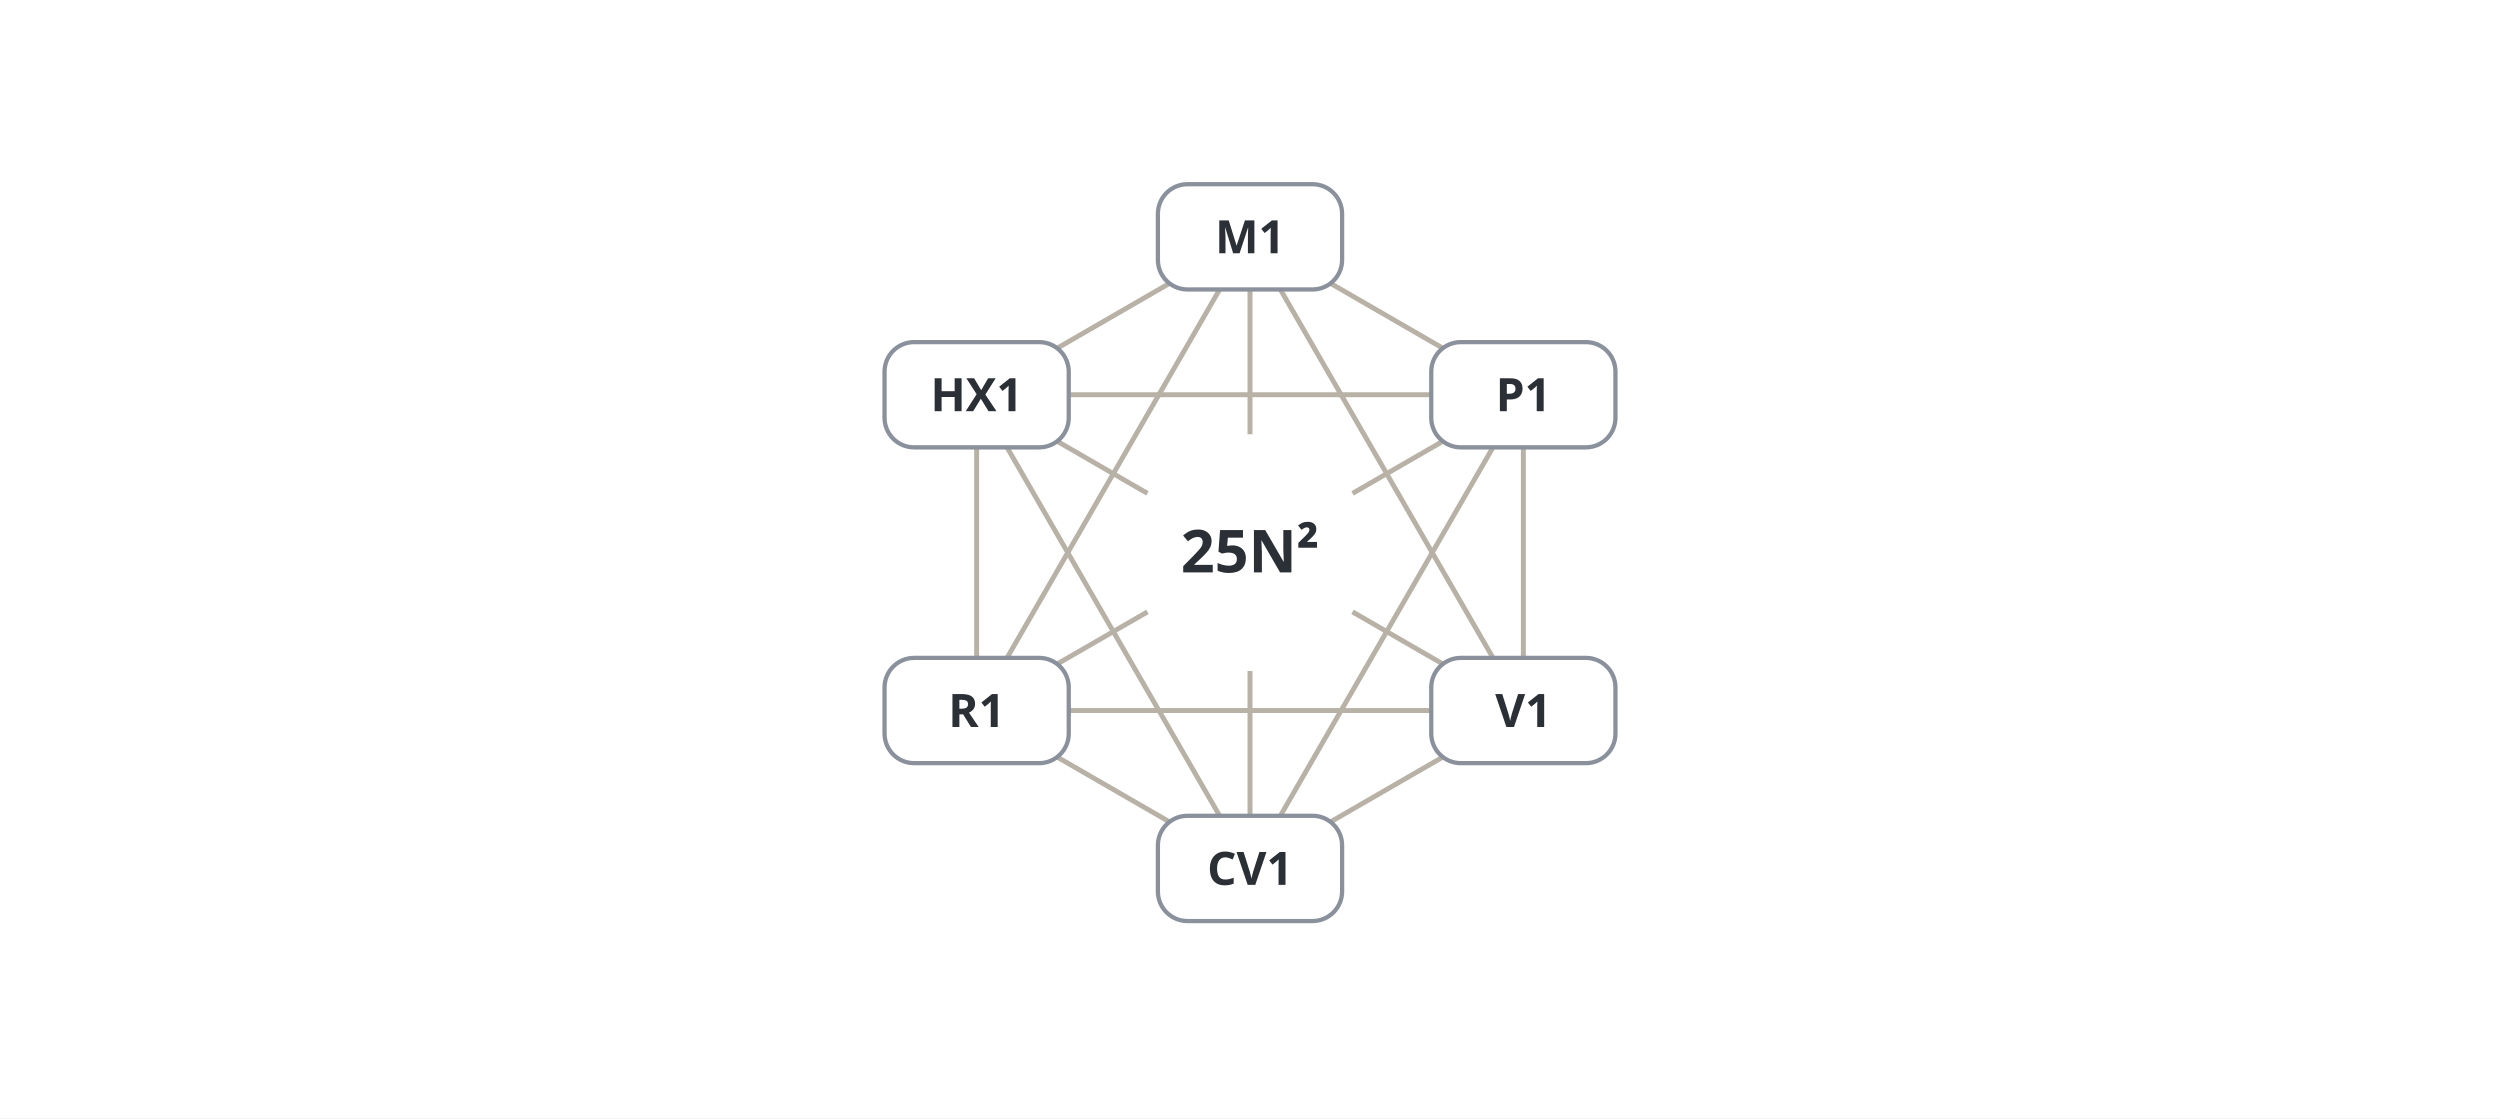
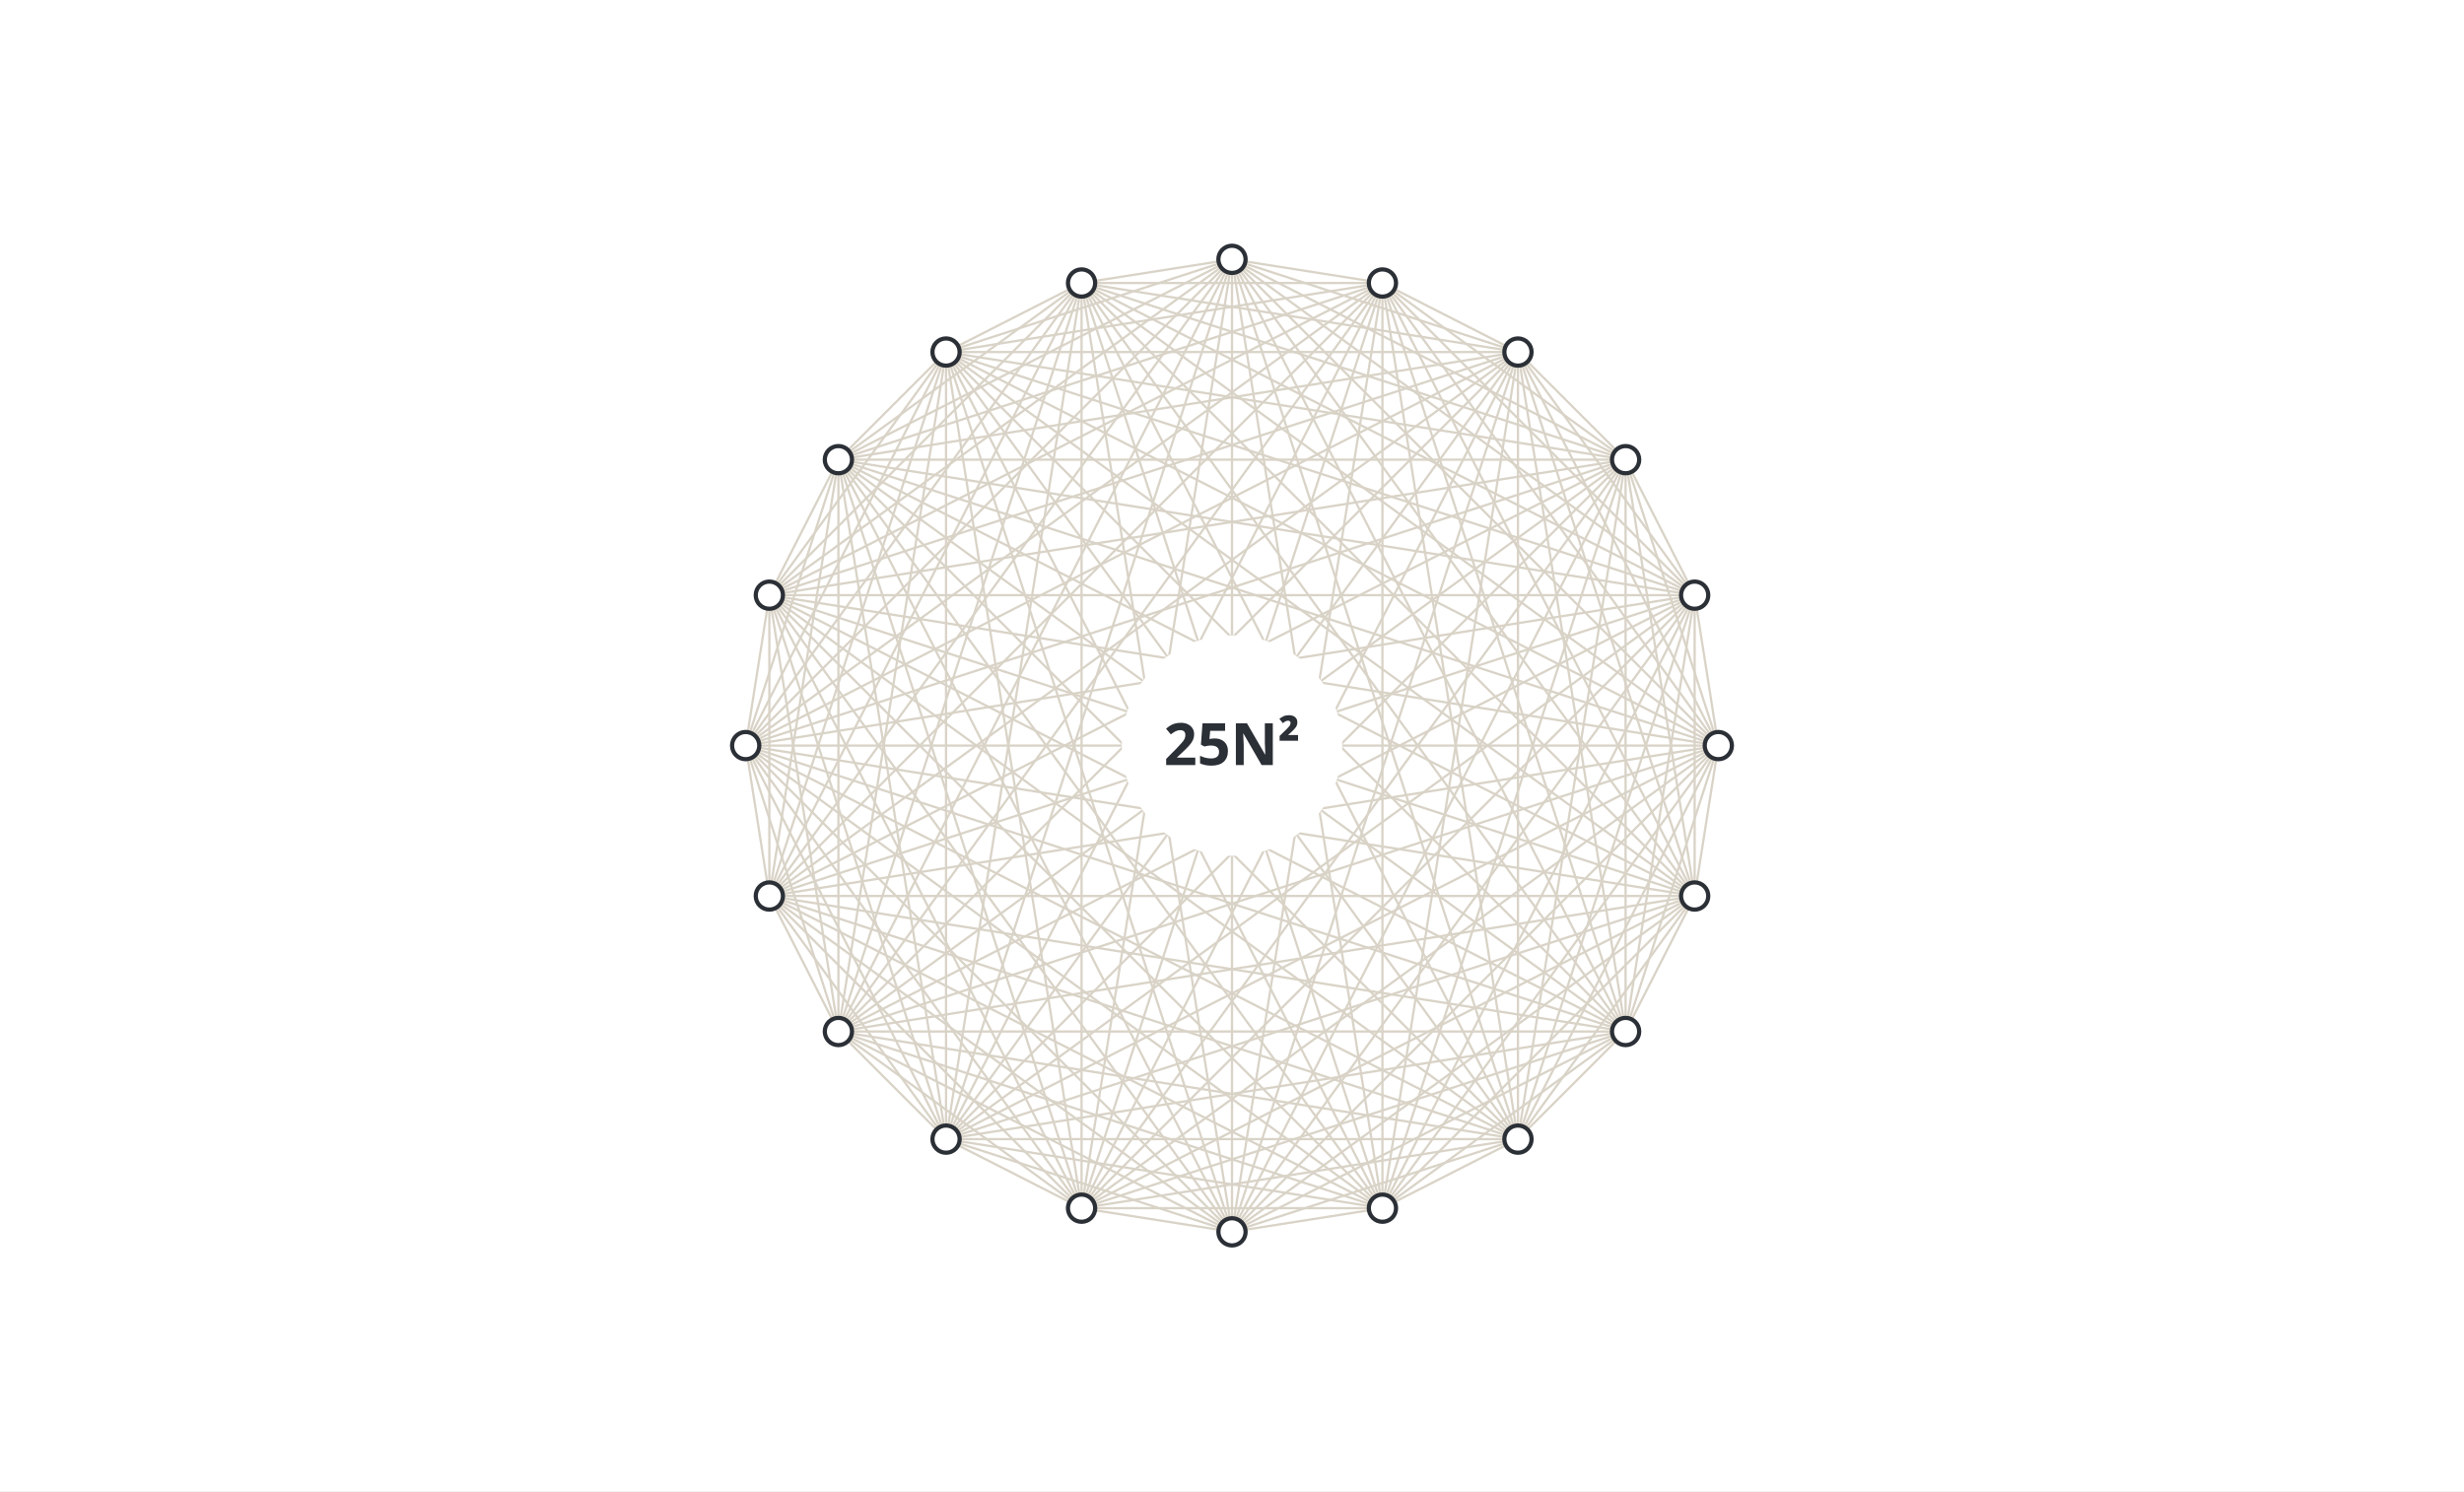
- <svg xmlns="http://www.w3.org/2000/svg" width="760" height="340" viewBox="0 0 760 340">
-   <rect width="760" height="340" fill="#ffffff" />
-   <line x1="380.0" y1="72.0" x2="463.1" y2="120.0" stroke="#b7b1a6" stroke-width="1.5" />
-   <line x1="380.0" y1="72.0" x2="463.1" y2="216.0" stroke="#b7b1a6" stroke-width="1.5" />
-   <line x1="380.0" y1="72.0" x2="380.0" y2="264.0" stroke="#b7b1a6" stroke-width="1.5" />
-   <line x1="380.0" y1="72.0" x2="296.9" y2="216.0" stroke="#b7b1a6" stroke-width="1.5" />
-   <line x1="380.0" y1="72.0" x2="296.9" y2="120.0" stroke="#b7b1a6" stroke-width="1.5" />
-   <line x1="463.1" y1="120.0" x2="463.1" y2="216.0" stroke="#b7b1a6" stroke-width="1.5" />
-   <line x1="463.1" y1="120.0" x2="380.0" y2="264.0" stroke="#b7b1a6" stroke-width="1.5" />
-   <line x1="463.1" y1="120.0" x2="296.9" y2="216.0" stroke="#b7b1a6" stroke-width="1.5" />
-   <line x1="463.1" y1="120.0" x2="296.9" y2="120.0" stroke="#b7b1a6" stroke-width="1.5" />
-   <line x1="463.1" y1="216.0" x2="380.0" y2="264.0" stroke="#b7b1a6" stroke-width="1.5" />
-   <line x1="463.1" y1="216.0" x2="296.9" y2="216.0" stroke="#b7b1a6" stroke-width="1.5" />
-   <line x1="463.1" y1="216.0" x2="296.9" y2="120.0" stroke="#b7b1a6" stroke-width="1.5" />
-   <line x1="380.0" y1="264.0" x2="296.9" y2="216.0" stroke="#b7b1a6" stroke-width="1.5" />
-   <line x1="380.0" y1="264.0" x2="296.9" y2="120.0" stroke="#b7b1a6" stroke-width="1.5" />
-   <line x1="296.9" y1="216.0" x2="296.9" y2="120.0" stroke="#b7b1a6" stroke-width="1.5" />
-   <circle cx="380" cy="168" r="36" fill="#ffffff" />
-   <text x="380.0" y="174.0" text-anchor="middle" fill="#2b2f36" font-family="Source Sans Pro, sans-serif" font-size="18" font-weight="600">25N²</text>
-   <rect x="352.0" y="56.0" width="56" height="32" rx="9" fill="#ffffff" stroke="#8a919c" stroke-width="1.3" />
-   <text x="380.0" y="77.0" text-anchor="middle" fill="#2b2f36" font-family="Source Sans Pro, sans-serif" font-size="14" font-weight="600">M1</text>
-   <rect x="435.1" y="104.0" width="56" height="32" rx="9" fill="#ffffff" stroke="#8a919c" stroke-width="1.3" />
-   <text x="463.1" y="125.0" text-anchor="middle" fill="#2b2f36" font-family="Source Sans Pro, sans-serif" font-size="14" font-weight="600">P1</text>
-   <rect x="435.1" y="200.0" width="56" height="32" rx="9" fill="#ffffff" stroke="#8a919c" stroke-width="1.3" />
-   <text x="463.1" y="221.0" text-anchor="middle" fill="#2b2f36" font-family="Source Sans Pro, sans-serif" font-size="14" font-weight="600">V1</text>
-   <rect x="352.0" y="248.0" width="56" height="32" rx="9" fill="#ffffff" stroke="#8a919c" stroke-width="1.3" />
-   <text x="380.0" y="269.0" text-anchor="middle" fill="#2b2f36" font-family="Source Sans Pro, sans-serif" font-size="14" font-weight="600">CV1</text>
-   <rect x="268.9" y="200.0" width="56" height="32" rx="9" fill="#ffffff" stroke="#8a919c" stroke-width="1.3" />
-   <text x="296.9" y="221.0" text-anchor="middle" fill="#2b2f36" font-family="Source Sans Pro, sans-serif" font-size="14" font-weight="600">R1</text>
-   <rect x="268.9" y="104.0" width="56" height="32" rx="9" fill="#ffffff" stroke="#8a919c" stroke-width="1.3" />
-   <text x="296.9" y="125.0" text-anchor="middle" fill="#2b2f36" font-family="Source Sans Pro, sans-serif" font-size="14" font-weight="600">HX1</text>
+ <svg xmlns="http://www.w3.org/2000/svg" width="760" height="460" viewBox="0 0 760 460">
+   <rect width="760" height="460" fill="#ffffff" />
+   <line x1="380.0" y1="80.0" x2="426.4" y2="87.3" stroke="#d9d3c7" stroke-width="0.7" />
+   <line x1="380.0" y1="80.0" x2="468.2" y2="108.6" stroke="#d9d3c7" stroke-width="0.7" />
+   <line x1="380.0" y1="80.0" x2="501.4" y2="141.8" stroke="#d9d3c7" stroke-width="0.7" />
+   <line x1="380.0" y1="80.0" x2="522.7" y2="183.6" stroke="#d9d3c7" stroke-width="0.7" />
+   <line x1="380.0" y1="80.0" x2="530.0" y2="230.0" stroke="#d9d3c7" stroke-width="0.7" />
+   <line x1="380.0" y1="80.0" x2="522.7" y2="276.4" stroke="#d9d3c7" stroke-width="0.7" />
+   <line x1="380.0" y1="80.0" x2="501.4" y2="318.2" stroke="#d9d3c7" stroke-width="0.7" />
+   <line x1="380.0" y1="80.0" x2="468.2" y2="351.4" stroke="#d9d3c7" stroke-width="0.7" />
+   <line x1="380.0" y1="80.0" x2="426.4" y2="372.7" stroke="#d9d3c7" stroke-width="0.7" />
+   <line x1="380.0" y1="80.0" x2="380.0" y2="380.0" stroke="#d9d3c7" stroke-width="0.7" />
+   <line x1="380.0" y1="80.0" x2="333.6" y2="372.7" stroke="#d9d3c7" stroke-width="0.7" />
+   <line x1="380.0" y1="80.0" x2="291.8" y2="351.4" stroke="#d9d3c7" stroke-width="0.7" />
+   <line x1="380.0" y1="80.0" x2="258.6" y2="318.2" stroke="#d9d3c7" stroke-width="0.7" />
+   <line x1="380.0" y1="80.0" x2="237.3" y2="276.4" stroke="#d9d3c7" stroke-width="0.7" />
+   <line x1="380.0" y1="80.0" x2="230.0" y2="230.0" stroke="#d9d3c7" stroke-width="0.7" />
+   <line x1="380.0" y1="80.0" x2="237.3" y2="183.6" stroke="#d9d3c7" stroke-width="0.7" />
+   <line x1="380.0" y1="80.0" x2="258.6" y2="141.8" stroke="#d9d3c7" stroke-width="0.7" />
+   <line x1="380.0" y1="80.0" x2="291.8" y2="108.6" stroke="#d9d3c7" stroke-width="0.7" />
+   <line x1="380.0" y1="80.0" x2="333.6" y2="87.3" stroke="#d9d3c7" stroke-width="0.7" />
+   <line x1="426.4" y1="87.3" x2="468.2" y2="108.6" stroke="#d9d3c7" stroke-width="0.7" />
+   <line x1="426.4" y1="87.3" x2="501.4" y2="141.8" stroke="#d9d3c7" stroke-width="0.7" />
+   <line x1="426.4" y1="87.3" x2="522.7" y2="183.6" stroke="#d9d3c7" stroke-width="0.7" />
+   <line x1="426.4" y1="87.3" x2="530.0" y2="230.0" stroke="#d9d3c7" stroke-width="0.7" />
+   <line x1="426.4" y1="87.3" x2="522.7" y2="276.4" stroke="#d9d3c7" stroke-width="0.7" />
+   <line x1="426.4" y1="87.3" x2="501.4" y2="318.2" stroke="#d9d3c7" stroke-width="0.7" />
+   <line x1="426.4" y1="87.3" x2="468.2" y2="351.4" stroke="#d9d3c7" stroke-width="0.7" />
+   <line x1="426.4" y1="87.3" x2="426.4" y2="372.7" stroke="#d9d3c7" stroke-width="0.7" />
+   <line x1="426.4" y1="87.3" x2="380.0" y2="380.0" stroke="#d9d3c7" stroke-width="0.7" />
+   <line x1="426.4" y1="87.3" x2="333.6" y2="372.7" stroke="#d9d3c7" stroke-width="0.7" />
+   <line x1="426.4" y1="87.3" x2="291.8" y2="351.4" stroke="#d9d3c7" stroke-width="0.7" />
+   <line x1="426.4" y1="87.3" x2="258.6" y2="318.2" stroke="#d9d3c7" stroke-width="0.7" />
+   <line x1="426.4" y1="87.3" x2="237.3" y2="276.4" stroke="#d9d3c7" stroke-width="0.7" />
+   <line x1="426.4" y1="87.3" x2="230.0" y2="230.0" stroke="#d9d3c7" stroke-width="0.7" />
+   <line x1="426.4" y1="87.3" x2="237.3" y2="183.6" stroke="#d9d3c7" stroke-width="0.7" />
+   <line x1="426.4" y1="87.3" x2="258.6" y2="141.8" stroke="#d9d3c7" stroke-width="0.7" />
+   <line x1="426.4" y1="87.3" x2="291.8" y2="108.6" stroke="#d9d3c7" stroke-width="0.7" />
+   <line x1="426.4" y1="87.3" x2="333.6" y2="87.3" stroke="#d9d3c7" stroke-width="0.7" />
+   <line x1="468.2" y1="108.6" x2="501.4" y2="141.8" stroke="#d9d3c7" stroke-width="0.7" />
+   <line x1="468.2" y1="108.6" x2="522.7" y2="183.6" stroke="#d9d3c7" stroke-width="0.7" />
+   <line x1="468.2" y1="108.6" x2="530.0" y2="230.0" stroke="#d9d3c7" stroke-width="0.7" />
+   <line x1="468.2" y1="108.6" x2="522.7" y2="276.4" stroke="#d9d3c7" stroke-width="0.7" />
+   <line x1="468.2" y1="108.6" x2="501.4" y2="318.2" stroke="#d9d3c7" stroke-width="0.7" />
+   <line x1="468.2" y1="108.6" x2="468.2" y2="351.4" stroke="#d9d3c7" stroke-width="0.7" />
+   <line x1="468.2" y1="108.6" x2="426.4" y2="372.7" stroke="#d9d3c7" stroke-width="0.7" />
+   <line x1="468.2" y1="108.6" x2="380.0" y2="380.0" stroke="#d9d3c7" stroke-width="0.7" />
+   <line x1="468.2" y1="108.6" x2="333.6" y2="372.7" stroke="#d9d3c7" stroke-width="0.7" />
+   <line x1="468.2" y1="108.6" x2="291.8" y2="351.4" stroke="#d9d3c7" stroke-width="0.7" />
+   <line x1="468.2" y1="108.6" x2="258.6" y2="318.2" stroke="#d9d3c7" stroke-width="0.7" />
+   <line x1="468.2" y1="108.6" x2="237.3" y2="276.4" stroke="#d9d3c7" stroke-width="0.7" />
+   <line x1="468.2" y1="108.6" x2="230.0" y2="230.0" stroke="#d9d3c7" stroke-width="0.7" />
+   <line x1="468.2" y1="108.6" x2="237.3" y2="183.6" stroke="#d9d3c7" stroke-width="0.7" />
+   <line x1="468.2" y1="108.6" x2="258.6" y2="141.8" stroke="#d9d3c7" stroke-width="0.7" />
+   <line x1="468.2" y1="108.6" x2="291.8" y2="108.6" stroke="#d9d3c7" stroke-width="0.7" />
+   <line x1="468.2" y1="108.6" x2="333.6" y2="87.3" stroke="#d9d3c7" stroke-width="0.7" />
+   <line x1="501.4" y1="141.8" x2="522.7" y2="183.6" stroke="#d9d3c7" stroke-width="0.7" />
+   <line x1="501.4" y1="141.8" x2="530.0" y2="230.0" stroke="#d9d3c7" stroke-width="0.7" />
+   <line x1="501.4" y1="141.8" x2="522.7" y2="276.4" stroke="#d9d3c7" stroke-width="0.7" />
+   <line x1="501.4" y1="141.8" x2="501.4" y2="318.2" stroke="#d9d3c7" stroke-width="0.7" />
+   <line x1="501.4" y1="141.8" x2="468.2" y2="351.4" stroke="#d9d3c7" stroke-width="0.7" />
+   <line x1="501.4" y1="141.8" x2="426.4" y2="372.7" stroke="#d9d3c7" stroke-width="0.7" />
+   <line x1="501.4" y1="141.8" x2="380.0" y2="380.0" stroke="#d9d3c7" stroke-width="0.7" />
+   <line x1="501.4" y1="141.8" x2="333.6" y2="372.7" stroke="#d9d3c7" stroke-width="0.7" />
+   <line x1="501.4" y1="141.8" x2="291.8" y2="351.4" stroke="#d9d3c7" stroke-width="0.7" />
+   <line x1="501.4" y1="141.8" x2="258.6" y2="318.2" stroke="#d9d3c7" stroke-width="0.7" />
+   <line x1="501.4" y1="141.8" x2="237.3" y2="276.4" stroke="#d9d3c7" stroke-width="0.7" />
+   <line x1="501.4" y1="141.8" x2="230.0" y2="230.0" stroke="#d9d3c7" stroke-width="0.7" />
+   <line x1="501.4" y1="141.8" x2="237.3" y2="183.6" stroke="#d9d3c7" stroke-width="0.7" />
+   <line x1="501.4" y1="141.8" x2="258.6" y2="141.8" stroke="#d9d3c7" stroke-width="0.7" />
+   <line x1="501.4" y1="141.8" x2="291.8" y2="108.6" stroke="#d9d3c7" stroke-width="0.7" />
+   <line x1="501.4" y1="141.8" x2="333.6" y2="87.3" stroke="#d9d3c7" stroke-width="0.7" />
+   <line x1="522.7" y1="183.6" x2="530.0" y2="230.0" stroke="#d9d3c7" stroke-width="0.7" />
+   <line x1="522.7" y1="183.6" x2="522.7" y2="276.4" stroke="#d9d3c7" stroke-width="0.7" />
+   <line x1="522.7" y1="183.6" x2="501.4" y2="318.2" stroke="#d9d3c7" stroke-width="0.7" />
+   <line x1="522.7" y1="183.6" x2="468.2" y2="351.4" stroke="#d9d3c7" stroke-width="0.7" />
+   <line x1="522.7" y1="183.6" x2="426.4" y2="372.7" stroke="#d9d3c7" stroke-width="0.7" />
+   <line x1="522.7" y1="183.6" x2="380.0" y2="380.0" stroke="#d9d3c7" stroke-width="0.7" />
+   <line x1="522.7" y1="183.6" x2="333.6" y2="372.7" stroke="#d9d3c7" stroke-width="0.7" />
+   <line x1="522.7" y1="183.6" x2="291.8" y2="351.4" stroke="#d9d3c7" stroke-width="0.7" />
+   <line x1="522.7" y1="183.6" x2="258.6" y2="318.2" stroke="#d9d3c7" stroke-width="0.7" />
+   <line x1="522.7" y1="183.6" x2="237.3" y2="276.4" stroke="#d9d3c7" stroke-width="0.7" />
+   <line x1="522.7" y1="183.6" x2="230.0" y2="230.0" stroke="#d9d3c7" stroke-width="0.7" />
+   <line x1="522.7" y1="183.6" x2="237.3" y2="183.6" stroke="#d9d3c7" stroke-width="0.7" />
+   <line x1="522.7" y1="183.6" x2="258.6" y2="141.8" stroke="#d9d3c7" stroke-width="0.7" />
+   <line x1="522.7" y1="183.6" x2="291.8" y2="108.6" stroke="#d9d3c7" stroke-width="0.7" />
+   <line x1="522.7" y1="183.6" x2="333.6" y2="87.3" stroke="#d9d3c7" stroke-width="0.7" />
+   <line x1="530.0" y1="230.0" x2="522.7" y2="276.4" stroke="#d9d3c7" stroke-width="0.7" />
+   <line x1="530.0" y1="230.0" x2="501.4" y2="318.2" stroke="#d9d3c7" stroke-width="0.7" />
+   <line x1="530.0" y1="230.0" x2="468.2" y2="351.4" stroke="#d9d3c7" stroke-width="0.7" />
+   <line x1="530.0" y1="230.0" x2="426.4" y2="372.7" stroke="#d9d3c7" stroke-width="0.7" />
+   <line x1="530.0" y1="230.0" x2="380.0" y2="380.0" stroke="#d9d3c7" stroke-width="0.7" />
+   <line x1="530.0" y1="230.0" x2="333.6" y2="372.7" stroke="#d9d3c7" stroke-width="0.7" />
+   <line x1="530.0" y1="230.0" x2="291.8" y2="351.4" stroke="#d9d3c7" stroke-width="0.7" />
+   <line x1="530.0" y1="230.0" x2="258.6" y2="318.2" stroke="#d9d3c7" stroke-width="0.7" />
+   <line x1="530.0" y1="230.0" x2="237.3" y2="276.4" stroke="#d9d3c7" stroke-width="0.7" />
+   <line x1="530.0" y1="230.0" x2="230.0" y2="230.0" stroke="#d9d3c7" stroke-width="0.7" />
+   <line x1="530.0" y1="230.0" x2="237.3" y2="183.6" stroke="#d9d3c7" stroke-width="0.7" />
+   <line x1="530.0" y1="230.0" x2="258.6" y2="141.8" stroke="#d9d3c7" stroke-width="0.7" />
+   <line x1="530.0" y1="230.0" x2="291.8" y2="108.6" stroke="#d9d3c7" stroke-width="0.7" />
+   <line x1="530.0" y1="230.0" x2="333.6" y2="87.3" stroke="#d9d3c7" stroke-width="0.7" />
+   <line x1="522.7" y1="276.4" x2="501.4" y2="318.2" stroke="#d9d3c7" stroke-width="0.7" />
+   <line x1="522.7" y1="276.4" x2="468.2" y2="351.4" stroke="#d9d3c7" stroke-width="0.7" />
+   <line x1="522.7" y1="276.4" x2="426.4" y2="372.7" stroke="#d9d3c7" stroke-width="0.7" />
+   <line x1="522.7" y1="276.4" x2="380.0" y2="380.0" stroke="#d9d3c7" stroke-width="0.7" />
+   <line x1="522.7" y1="276.4" x2="333.6" y2="372.7" stroke="#d9d3c7" stroke-width="0.7" />
+   <line x1="522.7" y1="276.4" x2="291.8" y2="351.4" stroke="#d9d3c7" stroke-width="0.7" />
+   <line x1="522.7" y1="276.4" x2="258.6" y2="318.2" stroke="#d9d3c7" stroke-width="0.7" />
+   <line x1="522.7" y1="276.4" x2="237.3" y2="276.4" stroke="#d9d3c7" stroke-width="0.7" />
+   <line x1="522.7" y1="276.4" x2="230.0" y2="230.0" stroke="#d9d3c7" stroke-width="0.7" />
+   <line x1="522.7" y1="276.4" x2="237.3" y2="183.6" stroke="#d9d3c7" stroke-width="0.7" />
+   <line x1="522.7" y1="276.4" x2="258.6" y2="141.8" stroke="#d9d3c7" stroke-width="0.7" />
+   <line x1="522.7" y1="276.4" x2="291.8" y2="108.6" stroke="#d9d3c7" stroke-width="0.7" />
+   <line x1="522.7" y1="276.4" x2="333.6" y2="87.3" stroke="#d9d3c7" stroke-width="0.7" />
+   <line x1="501.4" y1="318.2" x2="468.2" y2="351.4" stroke="#d9d3c7" stroke-width="0.7" />
+   <line x1="501.4" y1="318.2" x2="426.4" y2="372.7" stroke="#d9d3c7" stroke-width="0.7" />
+   <line x1="501.4" y1="318.2" x2="380.0" y2="380.0" stroke="#d9d3c7" stroke-width="0.7" />
+   <line x1="501.4" y1="318.2" x2="333.6" y2="372.7" stroke="#d9d3c7" stroke-width="0.7" />
+   <line x1="501.4" y1="318.2" x2="291.8" y2="351.4" stroke="#d9d3c7" stroke-width="0.7" />
+   <line x1="501.4" y1="318.2" x2="258.6" y2="318.2" stroke="#d9d3c7" stroke-width="0.7" />
+   <line x1="501.4" y1="318.2" x2="237.3" y2="276.4" stroke="#d9d3c7" stroke-width="0.7" />
+   <line x1="501.4" y1="318.2" x2="230.0" y2="230.0" stroke="#d9d3c7" stroke-width="0.7" />
+   <line x1="501.4" y1="318.2" x2="237.3" y2="183.6" stroke="#d9d3c7" stroke-width="0.7" />
+   <line x1="501.4" y1="318.2" x2="258.6" y2="141.8" stroke="#d9d3c7" stroke-width="0.7" />
+   <line x1="501.4" y1="318.2" x2="291.8" y2="108.6" stroke="#d9d3c7" stroke-width="0.7" />
+   <line x1="501.4" y1="318.2" x2="333.6" y2="87.3" stroke="#d9d3c7" stroke-width="0.7" />
+   <line x1="468.2" y1="351.4" x2="426.4" y2="372.7" stroke="#d9d3c7" stroke-width="0.7" />
+   <line x1="468.2" y1="351.4" x2="380.0" y2="380.0" stroke="#d9d3c7" stroke-width="0.7" />
+   <line x1="468.2" y1="351.4" x2="333.6" y2="372.7" stroke="#d9d3c7" stroke-width="0.7" />
+   <line x1="468.2" y1="351.4" x2="291.8" y2="351.4" stroke="#d9d3c7" stroke-width="0.7" />
+   <line x1="468.2" y1="351.4" x2="258.6" y2="318.2" stroke="#d9d3c7" stroke-width="0.7" />
+   <line x1="468.2" y1="351.4" x2="237.3" y2="276.4" stroke="#d9d3c7" stroke-width="0.7" />
+   <line x1="468.2" y1="351.4" x2="230.0" y2="230.0" stroke="#d9d3c7" stroke-width="0.7" />
+   <line x1="468.2" y1="351.4" x2="237.3" y2="183.6" stroke="#d9d3c7" stroke-width="0.7" />
+   <line x1="468.2" y1="351.4" x2="258.6" y2="141.8" stroke="#d9d3c7" stroke-width="0.7" />
+   <line x1="468.2" y1="351.4" x2="291.8" y2="108.6" stroke="#d9d3c7" stroke-width="0.7" />
+   <line x1="468.2" y1="351.4" x2="333.6" y2="87.3" stroke="#d9d3c7" stroke-width="0.7" />
+   <line x1="426.4" y1="372.7" x2="380.0" y2="380.0" stroke="#d9d3c7" stroke-width="0.7" />
+   <line x1="426.4" y1="372.7" x2="333.6" y2="372.7" stroke="#d9d3c7" stroke-width="0.7" />
+   <line x1="426.4" y1="372.7" x2="291.8" y2="351.4" stroke="#d9d3c7" stroke-width="0.7" />
+   <line x1="426.4" y1="372.7" x2="258.6" y2="318.2" stroke="#d9d3c7" stroke-width="0.7" />
+   <line x1="426.4" y1="372.7" x2="237.3" y2="276.4" stroke="#d9d3c7" stroke-width="0.7" />
+   <line x1="426.4" y1="372.7" x2="230.0" y2="230.0" stroke="#d9d3c7" stroke-width="0.7" />
+   <line x1="426.4" y1="372.7" x2="237.3" y2="183.6" stroke="#d9d3c7" stroke-width="0.7" />
+   <line x1="426.4" y1="372.7" x2="258.6" y2="141.8" stroke="#d9d3c7" stroke-width="0.7" />
+   <line x1="426.4" y1="372.7" x2="291.8" y2="108.6" stroke="#d9d3c7" stroke-width="0.7" />
+   <line x1="426.4" y1="372.7" x2="333.6" y2="87.3" stroke="#d9d3c7" stroke-width="0.7" />
+   <line x1="380.0" y1="380.0" x2="333.6" y2="372.7" stroke="#d9d3c7" stroke-width="0.7" />
+   <line x1="380.0" y1="380.0" x2="291.8" y2="351.4" stroke="#d9d3c7" stroke-width="0.7" />
+   <line x1="380.0" y1="380.0" x2="258.6" y2="318.2" stroke="#d9d3c7" stroke-width="0.7" />
+   <line x1="380.0" y1="380.0" x2="237.3" y2="276.4" stroke="#d9d3c7" stroke-width="0.7" />
+   <line x1="380.0" y1="380.0" x2="230.0" y2="230.0" stroke="#d9d3c7" stroke-width="0.7" />
+   <line x1="380.0" y1="380.0" x2="237.3" y2="183.6" stroke="#d9d3c7" stroke-width="0.7" />
+   <line x1="380.0" y1="380.0" x2="258.6" y2="141.8" stroke="#d9d3c7" stroke-width="0.7" />
+   <line x1="380.0" y1="380.0" x2="291.8" y2="108.6" stroke="#d9d3c7" stroke-width="0.7" />
+   <line x1="380.0" y1="380.0" x2="333.6" y2="87.3" stroke="#d9d3c7" stroke-width="0.7" />
+   <line x1="333.6" y1="372.7" x2="291.8" y2="351.4" stroke="#d9d3c7" stroke-width="0.7" />
+   <line x1="333.6" y1="372.7" x2="258.6" y2="318.2" stroke="#d9d3c7" stroke-width="0.7" />
+   <line x1="333.6" y1="372.7" x2="237.3" y2="276.4" stroke="#d9d3c7" stroke-width="0.7" />
+   <line x1="333.6" y1="372.7" x2="230.0" y2="230.0" stroke="#d9d3c7" stroke-width="0.7" />
+   <line x1="333.6" y1="372.7" x2="237.3" y2="183.6" stroke="#d9d3c7" stroke-width="0.7" />
+   <line x1="333.6" y1="372.7" x2="258.6" y2="141.8" stroke="#d9d3c7" stroke-width="0.7" />
+   <line x1="333.6" y1="372.7" x2="291.8" y2="108.6" stroke="#d9d3c7" stroke-width="0.7" />
+   <line x1="333.6" y1="372.7" x2="333.6" y2="87.3" stroke="#d9d3c7" stroke-width="0.7" />
+   <line x1="291.8" y1="351.4" x2="258.6" y2="318.2" stroke="#d9d3c7" stroke-width="0.7" />
+   <line x1="291.8" y1="351.4" x2="237.3" y2="276.4" stroke="#d9d3c7" stroke-width="0.7" />
+   <line x1="291.8" y1="351.4" x2="230.0" y2="230.0" stroke="#d9d3c7" stroke-width="0.7" />
+   <line x1="291.8" y1="351.4" x2="237.3" y2="183.6" stroke="#d9d3c7" stroke-width="0.7" />
+   <line x1="291.8" y1="351.4" x2="258.6" y2="141.8" stroke="#d9d3c7" stroke-width="0.7" />
+   <line x1="291.8" y1="351.4" x2="291.8" y2="108.6" stroke="#d9d3c7" stroke-width="0.7" />
+   <line x1="291.8" y1="351.4" x2="333.6" y2="87.3" stroke="#d9d3c7" stroke-width="0.7" />
+   <line x1="258.6" y1="318.2" x2="237.3" y2="276.4" stroke="#d9d3c7" stroke-width="0.7" />
+   <line x1="258.6" y1="318.2" x2="230.0" y2="230.0" stroke="#d9d3c7" stroke-width="0.7" />
+   <line x1="258.6" y1="318.2" x2="237.3" y2="183.6" stroke="#d9d3c7" stroke-width="0.7" />
+   <line x1="258.6" y1="318.2" x2="258.6" y2="141.8" stroke="#d9d3c7" stroke-width="0.7" />
+   <line x1="258.6" y1="318.2" x2="291.8" y2="108.6" stroke="#d9d3c7" stroke-width="0.7" />
+   <line x1="258.6" y1="318.2" x2="333.6" y2="87.3" stroke="#d9d3c7" stroke-width="0.7" />
+   <line x1="237.3" y1="276.4" x2="230.0" y2="230.0" stroke="#d9d3c7" stroke-width="0.7" />
+   <line x1="237.3" y1="276.4" x2="237.3" y2="183.6" stroke="#d9d3c7" stroke-width="0.7" />
+   <line x1="237.3" y1="276.4" x2="258.6" y2="141.8" stroke="#d9d3c7" stroke-width="0.7" />
+   <line x1="237.3" y1="276.4" x2="291.8" y2="108.6" stroke="#d9d3c7" stroke-width="0.7" />
+   <line x1="237.3" y1="276.4" x2="333.6" y2="87.3" stroke="#d9d3c7" stroke-width="0.7" />
+   <line x1="230.0" y1="230.0" x2="237.3" y2="183.6" stroke="#d9d3c7" stroke-width="0.7" />
+   <line x1="230.0" y1="230.0" x2="258.6" y2="141.8" stroke="#d9d3c7" stroke-width="0.7" />
+   <line x1="230.0" y1="230.0" x2="291.8" y2="108.6" stroke="#d9d3c7" stroke-width="0.7" />
+   <line x1="230.0" y1="230.0" x2="333.6" y2="87.3" stroke="#d9d3c7" stroke-width="0.7" />
+   <line x1="237.3" y1="183.6" x2="258.6" y2="141.8" stroke="#d9d3c7" stroke-width="0.7" />
+   <line x1="237.3" y1="183.6" x2="291.8" y2="108.6" stroke="#d9d3c7" stroke-width="0.7" />
+   <line x1="237.3" y1="183.6" x2="333.6" y2="87.3" stroke="#d9d3c7" stroke-width="0.7" />
+   <line x1="258.6" y1="141.8" x2="291.8" y2="108.6" stroke="#d9d3c7" stroke-width="0.7" />
+   <line x1="258.6" y1="141.8" x2="333.6" y2="87.3" stroke="#d9d3c7" stroke-width="0.7" />
+   <line x1="291.8" y1="108.6" x2="333.6" y2="87.3" stroke="#d9d3c7" stroke-width="0.7" />
+   <circle cx="380" cy="230" r="34" fill="#ffffff" />
+   <text x="380.0" y="236.0" text-anchor="middle" fill="#2b2f36" font-family="Source Sans Pro, sans-serif" font-size="18" font-weight="600">25N²</text>
+   <circle cx="380.0" cy="80.0" r="4.2" fill="#ffffff" stroke="#2b2f36" stroke-width="1.3" />
+   <circle cx="426.4" cy="87.3" r="4.2" fill="#ffffff" stroke="#2b2f36" stroke-width="1.3" />
+   <circle cx="468.2" cy="108.6" r="4.2" fill="#ffffff" stroke="#2b2f36" stroke-width="1.3" />
+   <circle cx="501.4" cy="141.8" r="4.2" fill="#ffffff" stroke="#2b2f36" stroke-width="1.3" />
+   <circle cx="522.7" cy="183.6" r="4.2" fill="#ffffff" stroke="#2b2f36" stroke-width="1.3" />
+   <circle cx="530.0" cy="230.0" r="4.2" fill="#ffffff" stroke="#2b2f36" stroke-width="1.3" />
+   <circle cx="522.7" cy="276.4" r="4.2" fill="#ffffff" stroke="#2b2f36" stroke-width="1.3" />
+   <circle cx="501.4" cy="318.2" r="4.2" fill="#ffffff" stroke="#2b2f36" stroke-width="1.3" />
+   <circle cx="468.2" cy="351.4" r="4.2" fill="#ffffff" stroke="#2b2f36" stroke-width="1.3" />
+   <circle cx="426.4" cy="372.7" r="4.2" fill="#ffffff" stroke="#2b2f36" stroke-width="1.3" />
+   <circle cx="380.0" cy="380.0" r="4.2" fill="#ffffff" stroke="#2b2f36" stroke-width="1.3" />
+   <circle cx="333.6" cy="372.7" r="4.2" fill="#ffffff" stroke="#2b2f36" stroke-width="1.3" />
+   <circle cx="291.8" cy="351.4" r="4.2" fill="#ffffff" stroke="#2b2f36" stroke-width="1.3" />
+   <circle cx="258.6" cy="318.2" r="4.2" fill="#ffffff" stroke="#2b2f36" stroke-width="1.3" />
+   <circle cx="237.3" cy="276.4" r="4.2" fill="#ffffff" stroke="#2b2f36" stroke-width="1.3" />
+   <circle cx="230.0" cy="230.0" r="4.2" fill="#ffffff" stroke="#2b2f36" stroke-width="1.3" />
+   <circle cx="237.3" cy="183.6" r="4.2" fill="#ffffff" stroke="#2b2f36" stroke-width="1.3" />
+   <circle cx="258.6" cy="141.8" r="4.2" fill="#ffffff" stroke="#2b2f36" stroke-width="1.3" />
+   <circle cx="291.8" cy="108.6" r="4.2" fill="#ffffff" stroke="#2b2f36" stroke-width="1.3" />
+   <circle cx="333.6" cy="87.3" r="4.2" fill="#ffffff" stroke="#2b2f36" stroke-width="1.3" />
</svg>
